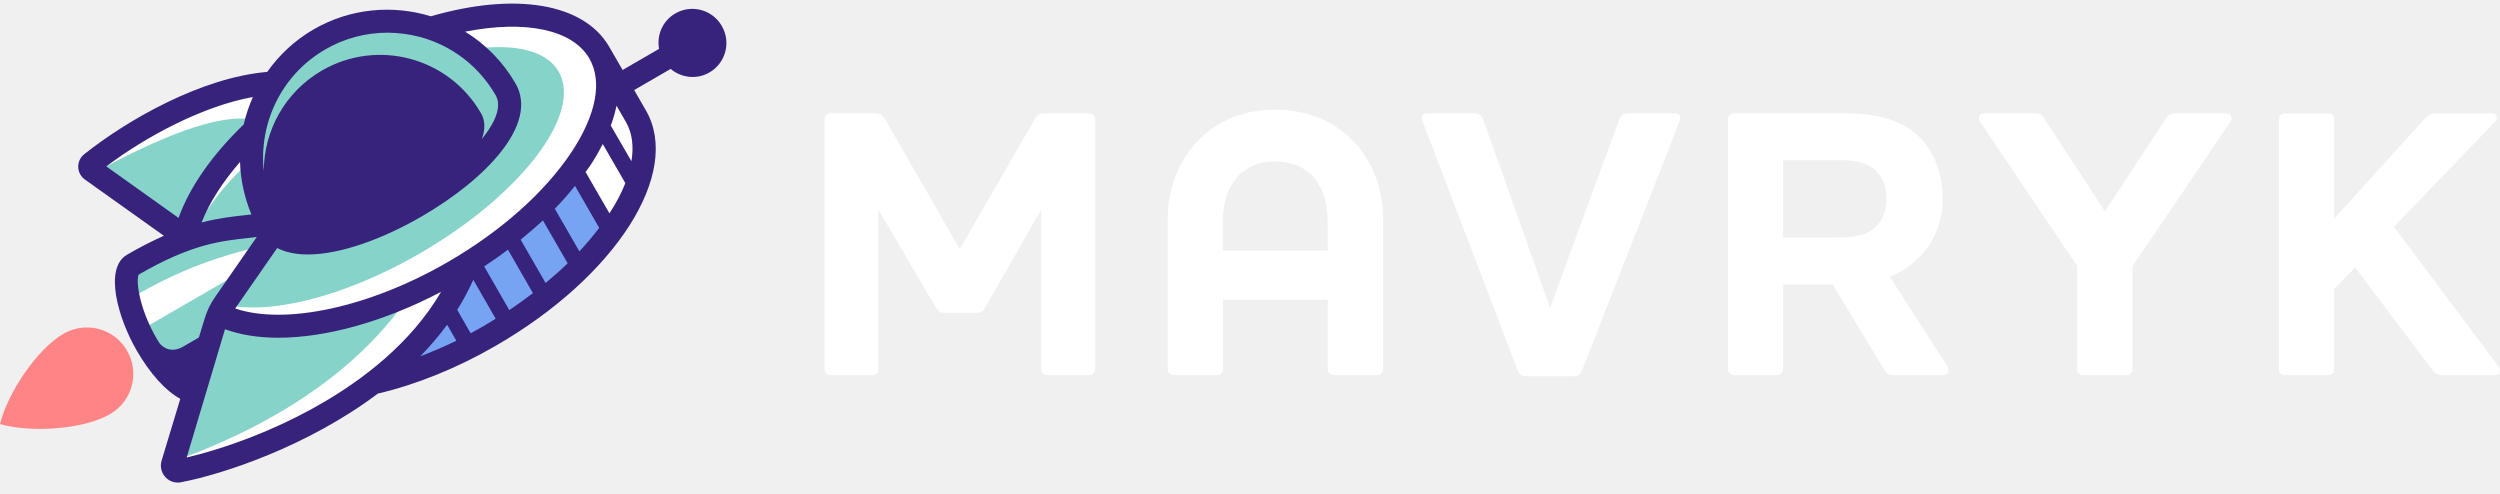
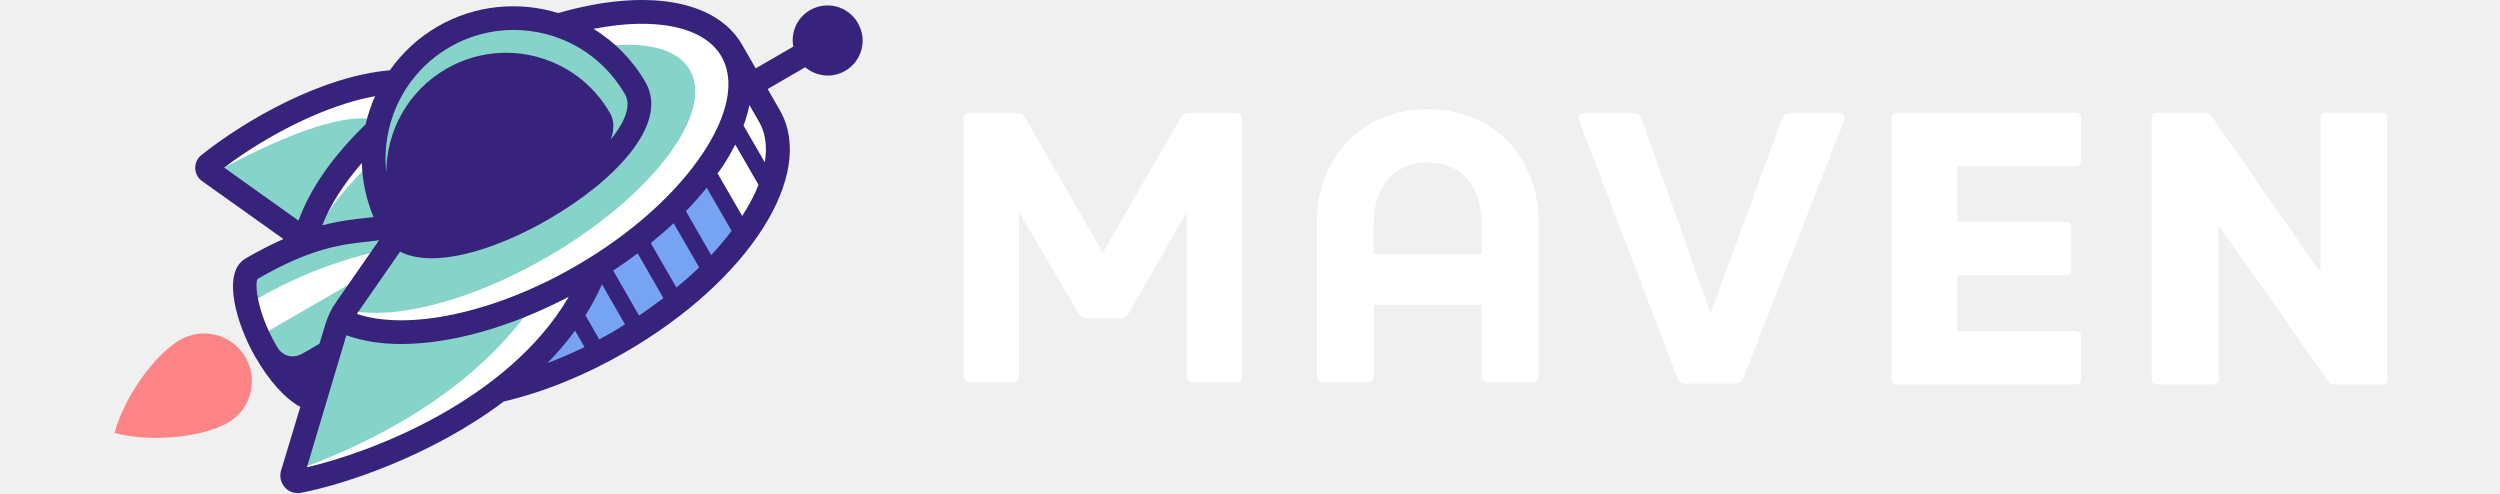
<svg xmlns="http://www.w3.org/2000/svg" width="218" height="43" viewBox="0 0 218 43" fill="none">
-   <path d="M16.14 20.63L7.6 14.55C11.25 11.54 18.03 7.54 23.85 7.24" fill="#86D4C9" />
-   <path d="M43.119 28.97C52.979 23.27 58.679 14.68 55.849 9.77C53.019 4.87 42.739 5.51 32.879 11.21C23.019 16.91 17.319 25.5 20.149 30.41C22.979 35.31 33.259 34.67 43.119 28.97Z" fill="#77A4F2" />
-   <path d="M5.55 29.09C3.19 30.46 0.65 34.31 0 36.98C2.63 37.74 7.24 37.48 9.6 36.11C11.54 34.99 12.2 32.51 11.08 30.58C9.96 28.64 7.49 27.98 5.55 29.1V29.09Z" fill="#FF8486" />
-   <path d="M39.949 23.48C49.809 17.78 55.509 9.19 52.679 4.28C49.849 -0.62 39.569 0.02 29.709 5.72C19.849 11.42 14.149 20.01 16.979 24.92C19.809 29.82 30.089 29.18 39.949 23.48Z" fill="white" />
-   <path d="M36.61 22.1C45.41 17.01 50.83 9.92 48.72 6.25C46.61 2.58 37.76 3.74 28.96 8.82C20.16 13.91 14.74 21 16.85 24.67C18.96 28.34 27.81 27.18 36.61 22.1Z" fill="#86D4C9" />
-   <path d="M50.19 14.88L53.019 19.79C53.019 19.79 54.309 18.77 54.769 17.86C55.219 16.94 57.209 13.32 55.739 10.7C54.269 8.07 53.66 7.26 53.23 8.76C52.8 10.25 50.19 14.89 50.19 14.89V14.88Z" fill="white" />
-   <path d="M28.24 27.89C25.16 28.42 23.79 28.3 21.83 27.83C19.87 27.36 20.1 28.1 19.01 29.46C17.93 30.81 14.83 41.19 14.83 41.19C14.83 41.19 18.98 41.59 23.67 38.89C28.36 36.18 39.54 28.41 39.42 25.85C39.3 23.29 38.38 25.29 35.38 26.13C32.39 26.98 28.24 27.9 28.24 27.9V27.89Z" fill="#86D4C9" />
-   <path d="M8.67 14.82C13.55 12.2 19.04 9.76 22.17 10.46C22.17 10.46 23.81 7.53 23.28 7.27C22.74 7.01 11.43 11.67 9.25 13.27C7.07 14.87 8.67 14.82 8.67 14.82Z" fill="white" />
-   <path d="M21.13 19.8C18.06 20.64 15.45 21.63 13.56 22.61C11.68 23.59 10.92 23.96 11.03 24.86C11.14 25.75 13.35 31.01 14.43 31.61C15.51 32.21 17.18 31.34 17.76 29.91C18.34 28.49 18.34 27.74 20.18 25.6C22.02 23.46 25.28 19.56 21.13 19.8Z" fill="#86D4C9" />
-   <path d="M11.609 25.89C13.049 25.06 16.529 23.01 21.819 21.71L20.659 23.93L12.389 28.71L11.619 25.89H11.609Z" fill="white" />
-   <path d="M15.871 39.96C19.161 38.71 28.661 35.05 34.731 27.1C34.731 27.1 38.931 24.24 39.561 24.31C40.191 24.37 35.761 31.55 29.531 35.1C23.311 38.65 14.881 42.56 15.871 39.97V39.96Z" fill="white" />
-   <path d="M44.081 7.79C47.361 13.48 26.781 25.38 23.501 19.69C20.221 14 22.171 6.73 27.851 3.44C33.531 0.16 40.801 2.1 44.081 7.8V7.79Z" fill="#86D4C9" />
-   <path d="M62.94 2.26C62.12 0.84 60.31 0.35 58.89 1.17C57.78 1.81 57.25 3.06 57.47 4.26L53.43 6.6L54.44 8.35L58.48 6.01C59.41 6.79 60.75 6.96 61.86 6.32C63.28 5.5 63.77 3.68 62.94 2.27V2.26Z" fill="#38237C" />
-   <path d="M56.331 9.64L53.101 4.04C50.881 0.28 44.951 -0.71 37.571 1.42C34.271 0.41 30.571 0.7 27.351 2.56C25.691 3.52 24.341 4.8 23.301 6.27C17.591 6.76 11.181 10.4 7.341 13.45C7.001 13.72 6.811 14.13 6.821 14.56C6.831 15 7.051 15.41 7.411 15.66L14.291 20.56C13.321 20.99 12.261 21.52 11.081 22.21C9.021 23.4 10.321 27.79 11.901 30.53C13.091 32.6 14.441 34.08 15.721 34.78L14.091 40.17C13.941 40.67 14.061 41.2 14.411 41.59C14.691 41.91 15.091 42.08 15.511 42.08C15.601 42.08 15.701 42.08 15.791 42.05C19.321 41.38 26.771 38.98 32.991 34.29V34.31C36.351 33.52 39.901 32.08 43.251 30.14C53.721 24.09 59.461 15.08 56.331 9.64ZM51.391 5.1C52.551 7.11 51.991 10.02 49.811 13.3C47.491 16.78 43.671 20.18 39.051 22.85C32.211 26.81 24.841 28.37 20.511 26.9L24.171 21.63C24.921 22.01 25.821 22.19 26.841 22.19C29.701 22.19 33.411 20.82 36.761 18.88C42.311 15.67 47.001 10.84 44.961 7.29C43.851 5.37 42.331 3.85 40.561 2.76C45.801 1.73 49.921 2.56 51.391 5.1ZM28.361 4.31C30.041 3.34 31.901 2.85 33.781 2.85C34.721 2.85 35.681 2.98 36.611 3.22C39.411 3.97 41.761 5.78 43.221 8.3C43.911 9.49 42.791 11.17 42.021 12.12C42.311 11.31 42.331 10.53 41.941 9.87C39.141 5.01 32.931 3.34 28.071 6.15C24.831 8.03 23.011 11.42 23.001 14.92C22.561 10.76 24.521 6.53 28.371 4.31H28.361ZM9.271 14.51C12.781 11.87 17.701 9.25 22.051 8.46C21.711 9.23 21.441 10.03 21.251 10.85C18.461 13.54 16.511 16.36 15.571 19L9.271 14.51ZM21.921 18.7C21.771 18.72 21.621 18.74 21.481 18.75C20.311 18.88 19.061 19.01 17.581 19.4C18.231 17.72 19.381 15.91 20.931 14.12C20.971 15.66 21.311 17.21 21.921 18.7ZM13.931 29.96C13.841 29.81 13.741 29.67 13.651 29.51C12.021 26.68 11.861 24.29 12.101 23.94C16.701 21.28 19.241 21.01 21.701 20.75C21.931 20.73 22.161 20.69 22.391 20.66L18.741 25.92C18.351 26.47 18.061 27.09 17.861 27.73L17.341 29.43C16.901 29.68 16.351 30 15.961 30.23C15.351 30.59 14.591 30.67 13.931 29.96ZM16.281 39.89L19.621 28.71C20.961 29.2 22.531 29.45 24.261 29.45C28.421 29.45 33.481 28.06 38.461 25.45C33.281 34.29 21.631 38.66 16.281 39.89ZM36.661 31.06C37.491 30.2 38.281 29.29 38.991 28.32L39.791 29.71C38.751 30.22 37.701 30.67 36.661 31.06ZM42.251 28.39C41.851 28.62 41.451 28.84 41.041 29.06L39.871 27.02C40.391 26.19 40.861 25.31 41.271 24.4L43.221 27.79C42.901 27.99 42.581 28.19 42.251 28.38V28.39ZM44.411 27.04L42.221 23.23C42.931 22.76 43.631 22.28 44.291 21.77L46.471 25.56C45.811 26.06 45.131 26.56 44.411 27.04ZM47.581 24.68L45.401 20.9C46.071 20.35 46.731 19.79 47.341 19.22L49.501 22.96C48.901 23.54 48.261 24.11 47.581 24.67V24.68ZM50.521 21.92L48.381 18.2C49.021 17.55 49.601 16.88 50.141 16.21L52.251 19.87C51.731 20.55 51.161 21.24 50.521 21.92ZM53.141 18.6L51.061 15C51.201 14.81 51.351 14.61 51.481 14.42C51.901 13.79 52.241 13.17 52.561 12.56L54.531 15.97C54.191 16.82 53.731 17.71 53.141 18.61V18.6ZM55.061 14.06L53.261 10.95C53.481 10.36 53.641 9.78 53.761 9.22L54.581 10.64C55.141 11.61 55.271 12.78 55.061 14.06Z" fill="#38237C" />
-   <path d="M95.49 32.21C95.49 32.48 95.26 32.71 94.96 32.71H91.34C91.04 32.71 90.8 32.48 90.8 32.21V18.26L85.95 26.74C85.75 27.11 85.58 27.28 85.15 27.28H82.37C81.97 27.28 81.77 27.11 81.57 26.74L76.58 18.26V32.21C76.58 32.48 76.35 32.71 76.05 32.71H72.43C72.13 32.71 71.9 32.48 71.9 32.21V10.38C71.9 10.11 72.13 9.88 72.43 9.88H76.25C76.65 9.88 76.92 9.95 77.19 10.42L83.69 21.72L90.22 10.42C90.45 9.95 90.72 9.88 91.12 9.88H94.97C95.27 9.88 95.5 10.11 95.5 10.38V32.21H95.49Z" fill="white" />
-   <path d="M120.6 32.21C120.6 32.48 120.37 32.71 120.1 32.71H116.28C116.01 32.71 115.78 32.48 115.78 32.21V26.14H106.64V32.21C106.64 32.48 106.41 32.71 106.14 32.71H102.32C102.05 32.71 101.82 32.48 101.82 32.21V19.1C101.82 16.35 102.89 13.5 105.17 11.62C106.64 10.38 108.65 9.57 111.2 9.57C113.75 9.57 115.79 10.38 117.26 11.62C119.57 13.5 120.61 16.35 120.61 19.1V32.21H120.6ZM108.04 15.28C107.17 16.18 106.63 17.49 106.63 19.3V21.85H115.77V19.3C115.77 17.49 115.24 16.18 114.39 15.28C113.55 14.47 112.42 14.07 111.18 14.07C109.94 14.07 108.87 14.47 108.03 15.28H108.04Z" fill="white" />
-   <path d="M137.941 32.31C137.801 32.68 137.571 32.81 137.171 32.81H133.151C132.711 32.81 132.481 32.68 132.351 32.31L124.051 10.59C123.881 10.19 124.021 9.88 124.451 9.88H128.501C128.941 9.88 129.211 10.05 129.341 10.45L135.131 26.74H135.201L141.191 10.45C141.331 10.05 141.561 9.88 142.031 9.88H146.051C146.451 9.88 146.621 10.18 146.451 10.59L137.951 32.31H137.941Z" fill="white" />
-   <path d="M164.79 24.13L169.75 31.84C169.98 32.25 170.02 32.71 169.45 32.71H165.26C164.79 32.71 164.52 32.64 164.29 32.21L159.81 24.8H155.49V32.21C155.49 32.48 155.29 32.71 154.99 32.71H151.21C150.91 32.71 150.68 32.48 150.68 32.21V10.38C150.68 10.11 150.91 9.88 151.21 9.88H160.99C163.2 9.88 165.21 10.28 166.75 11.42C168.43 12.66 169.4 14.81 169.4 17.29C169.4 19.47 168.6 21.42 166.86 22.89C166.19 23.46 165.52 23.83 164.82 24.13H164.79ZM155.48 13.97V20.71H160.17C161.41 20.71 162.41 20.61 163.11 20.14C163.91 19.64 164.49 18.7 164.49 17.35C164.49 16 163.99 15.14 163.22 14.6C162.48 14.13 161.58 13.97 160.58 13.97H155.49H155.48Z" fill="white" />
-   <path d="M188.83 10.38C189.03 10.05 189.23 9.88 189.7 9.88H194.09C194.63 9.88 194.72 10.28 194.42 10.72L185.95 23.22V32.21C185.95 32.48 185.72 32.71 185.45 32.71H181.63C181.36 32.71 181.13 32.48 181.13 32.21V23.19L172.73 10.72C172.43 10.28 172.53 9.88 173.06 9.88H177.45C177.89 9.88 178.09 10.01 178.29 10.38L183.55 18.43L188.84 10.38H188.83Z" fill="white" />
-   <path d="M205.371 23.32L203.531 25.2V32.21C203.531 32.48 203.331 32.71 203.031 32.71H199.251C198.951 32.71 198.721 32.48 198.721 32.21V10.39C198.721 10.12 198.951 9.89 199.251 9.89H203.031C203.331 9.89 203.531 10.12 203.531 10.39V19.07L211.401 10.39C211.701 10.06 212.031 9.89 212.441 9.89H217.291C217.731 9.89 217.891 10.29 217.521 10.66L208.751 19.78L217.791 31.85C218.091 32.22 218.121 32.72 217.521 32.72H213.041C212.601 32.72 212.331 32.59 212.071 32.22L205.371 23.33V23.32Z" fill="white" />
+   <path d="M26.625 20.916L17.832 14.656C21.59 11.557 28.57 7.439 34.563 7.13" fill="#86D4C9" />
+   <path d="M54.394 29.502C64.546 23.633 70.414 14.789 67.501 9.734C64.587 4.689 54.003 5.348 43.852 11.216C33.7 17.085 27.831 25.929 30.745 30.984C33.659 36.029 44.243 35.37 54.394 29.502Z" fill="#77A4F2" />
+   <path d="M15.714 29.626C13.284 31.036 10.669 35 10 37.749C12.708 38.532 17.454 38.264 19.884 36.853C21.881 35.7 22.561 33.147 21.408 31.16C20.255 29.163 17.712 28.483 15.714 29.636V29.626Z" fill="#FF8486" />
+   <path d="M51.133 23.851C61.285 17.983 67.154 9.139 64.24 4.083C61.326 -0.961 50.742 -0.303 40.591 5.566C30.439 11.435 24.571 20.279 27.484 25.334C30.398 30.379 40.982 29.72 51.133 23.851Z" fill="white" />
+   <path d="M47.691 22.429C56.752 17.189 62.332 9.889 60.159 6.11C57.987 2.332 48.875 3.526 39.815 8.756C30.755 13.997 25.175 21.297 27.347 25.075C29.519 28.854 38.631 27.659 47.691 22.429Z" fill="#86D4C9" />
+   <path d="M61.677 14.995L64.59 20.05C64.59 20.05 65.919 19 66.392 18.063C66.856 17.116 68.904 13.389 67.391 10.691C65.877 7.983 65.249 7.149 64.807 8.694C64.364 10.228 61.677 15.005 61.677 15.005V14.995Z" fill="white" />
+   <path d="M39.074 28.392C35.903 28.938 34.492 28.815 32.475 28.331C30.457 27.847 30.693 28.609 29.571 30.009C28.459 31.399 25.268 42.086 25.268 42.086C25.268 42.086 29.54 42.498 34.369 39.718C39.198 36.928 50.708 28.928 50.585 26.292C50.461 23.657 49.514 25.716 46.425 26.58C43.347 27.456 39.074 28.403 39.074 28.403V28.392Z" fill="#86D4C9" />
+   <path d="M18.928 14.934C23.953 12.237 29.605 9.725 32.828 10.445C32.828 10.445 34.516 7.429 33.971 7.161C33.415 6.893 21.77 11.691 19.526 13.339C17.281 14.986 18.928 14.934 18.928 14.934Z" fill="white" />
+   <path d="M31.757 20.059C28.596 20.924 25.909 21.943 23.963 22.952C22.028 23.961 21.245 24.342 21.358 25.269C21.472 26.185 23.747 31.601 24.859 32.218C25.971 32.836 27.69 31.941 28.287 30.468C28.884 29.006 28.884 28.234 30.779 26.031C32.673 23.828 36.03 19.812 31.757 20.059Z" fill="#86D4C9" />
+   <path d="M21.957 26.328C23.44 25.474 27.023 23.363 32.469 22.025L31.275 24.311L22.76 29.232L21.967 26.328H21.957Z" fill="white" />
+   <path d="M26.341 40.82C29.728 39.533 39.509 35.765 45.759 27.58C45.759 27.58 50.083 24.635 50.731 24.707C51.38 24.769 46.819 32.161 40.405 35.816C34.001 39.471 25.322 43.497 26.341 40.831V40.82Z" fill="white" />
+   <path d="M55.383 7.699C58.76 13.557 37.571 25.809 34.194 19.951C30.817 14.092 32.825 6.607 38.673 3.22C44.521 -0.157 52.006 1.84 55.383 7.709V7.699Z" fill="#86D4C9" />
+   <path d="M74.806 2.004C73.962 0.542 72.098 0.038 70.636 0.882C69.493 1.541 68.948 2.828 69.174 4.063L65.015 6.472L66.055 8.274L70.214 5.865C71.171 6.668 72.551 6.843 73.694 6.184C75.156 5.34 75.66 3.466 74.806 2.014V2.004Z" fill="#38237C" />
+   <path d="M67.998 9.601L64.672 3.835C62.387 -0.036 56.281 -1.055 48.683 1.138C45.286 0.098 41.476 0.396 38.161 2.311C36.452 3.3 35.062 4.618 33.991 6.131C28.112 6.636 21.513 10.383 17.559 13.523C17.209 13.801 17.014 14.223 17.024 14.666C17.034 15.119 17.261 15.541 17.631 15.799L24.715 20.844C23.716 21.286 22.625 21.832 21.41 22.542C19.289 23.768 20.627 28.287 22.254 31.108C23.479 33.24 24.869 34.763 26.187 35.484L24.509 41.033C24.354 41.548 24.478 42.094 24.838 42.495C25.127 42.825 25.538 43 25.971 43C26.064 43 26.166 43 26.259 42.969C29.893 42.279 37.564 39.808 43.968 34.98V35C47.427 34.187 51.082 32.704 54.531 30.707C65.311 24.478 71.221 15.202 67.998 9.601ZM62.912 4.926C64.106 6.996 63.53 9.992 61.285 13.369C58.897 16.952 54.964 20.452 50.207 23.201C43.165 27.278 35.577 28.885 31.119 27.371L34.887 21.945C35.659 22.337 36.586 22.522 37.636 22.522C40.58 22.522 44.4 21.111 47.849 19.114C53.563 15.809 58.392 10.836 56.292 7.181C55.149 5.204 53.584 3.639 51.762 2.517C57.157 1.457 61.398 2.311 62.912 4.926ZM39.201 4.113C40.931 3.114 42.846 2.61 44.781 2.61C45.749 2.61 46.737 2.744 47.695 2.991C50.578 3.763 52.997 5.627 54.5 8.221C55.211 9.446 54.057 11.176 53.265 12.154C53.563 11.32 53.584 10.517 53.182 9.837C50.3 4.834 43.906 3.114 38.902 6.007C35.566 7.943 33.693 11.433 33.682 15.037C33.229 10.754 35.247 6.399 39.211 4.113H39.201ZM19.546 14.615C23.16 11.897 28.226 9.199 32.704 8.386C32.354 9.179 32.076 10.002 31.881 10.847C29.008 13.616 27 16.519 26.033 19.238L19.546 14.615ZM32.57 18.929C32.416 18.949 32.261 18.97 32.117 18.98C30.913 19.114 29.626 19.248 28.102 19.649C28.771 17.92 29.955 16.056 31.551 14.213C31.592 15.799 31.942 17.395 32.57 18.929ZM24.344 30.522C24.251 30.367 24.148 30.223 24.056 30.058C22.378 27.145 22.213 24.684 22.46 24.324C27.196 21.585 29.811 21.307 32.344 21.039C32.581 21.019 32.818 20.977 33.054 20.947L29.296 26.362C28.895 26.928 28.596 27.567 28.39 28.226L27.855 29.976C27.402 30.233 26.836 30.563 26.434 30.8C25.806 31.17 25.024 31.253 24.344 30.522ZM26.764 40.745L30.202 29.235C31.582 29.739 33.198 29.997 34.98 29.997C39.263 29.997 44.472 28.565 49.599 25.878C44.266 34.98 32.272 39.479 26.764 40.745ZM47.746 31.654C48.601 30.769 49.414 29.832 50.145 28.833L50.969 30.264C49.898 30.789 48.817 31.253 47.746 31.654ZM53.502 28.905C53.09 29.142 52.678 29.369 52.256 29.595L51.051 27.495C51.587 26.64 52.07 25.734 52.493 24.797L54.5 28.287C54.171 28.493 53.841 28.699 53.502 28.895V28.905ZM55.725 27.515L53.471 23.593C54.202 23.109 54.922 22.614 55.602 22.089L57.846 25.991C57.167 26.506 56.467 27.021 55.725 27.515ZM58.989 25.085L56.745 21.194C57.434 20.627 58.114 20.051 58.742 19.464L60.966 23.315C60.348 23.912 59.689 24.499 58.989 25.075V25.085ZM62.016 22.244L59.813 18.414C60.472 17.745 61.069 17.055 61.625 16.365L63.797 20.133C63.262 20.833 62.675 21.544 62.016 22.244ZM64.714 18.826L62.572 15.119C62.716 14.924 62.871 14.718 63.005 14.522C63.437 13.873 63.787 13.235 64.116 12.607L66.145 16.118C65.795 16.993 65.321 17.909 64.714 18.836V18.826ZM66.69 14.151L64.837 10.949C65.064 10.342 65.228 9.745 65.352 9.168L66.196 10.63C66.773 11.629 66.907 12.834 66.69 14.151Z" fill="#38237C" />
+   <path d="M108.312 32.837C108.312 33.115 108.075 33.352 107.766 33.352H104.039C103.73 33.352 103.483 33.115 103.483 32.837V18.475L98.49 27.206C98.284 27.587 98.109 27.762 97.666 27.762H94.804C94.392 27.762 94.186 27.587 93.98 27.206L88.843 18.475V32.837C88.843 33.115 88.606 33.352 88.297 33.352H84.57C84.261 33.352 84.024 33.115 84.024 32.837V10.362C84.024 10.084 84.261 9.847 84.57 9.847H88.503C88.915 9.847 89.193 9.919 89.471 10.403L96.163 22.037L102.886 10.403C103.123 9.919 103.401 9.847 103.813 9.847H107.777C108.086 9.847 108.322 10.084 108.322 10.362V32.837H108.312Z" fill="white" />
+   <path d="M134.165 32.839C134.165 33.117 133.929 33.354 133.651 33.354H129.718C129.44 33.354 129.203 33.117 129.203 32.839V26.589H119.793V32.839C119.793 33.117 119.556 33.354 119.278 33.354H115.345C115.067 33.354 114.83 33.117 114.83 32.839V19.341C114.83 16.51 115.932 13.575 118.279 11.64C119.793 10.363 121.862 9.529 124.487 9.529C127.113 9.529 129.213 10.363 130.727 11.64C133.105 13.575 134.176 16.51 134.176 19.341V32.839H134.165ZM121.234 15.408C120.338 16.335 119.782 17.683 119.782 19.547V22.172H129.193V19.547C129.193 17.683 128.647 16.335 127.772 15.408C126.907 14.574 125.744 14.162 124.467 14.162C123.19 14.162 122.089 14.574 121.224 15.408H121.234Z" fill="white" />
+   <path d="M152.022 32.941C151.877 33.321 151.641 33.455 151.229 33.455H147.09C146.637 33.455 146.4 33.321 146.266 32.941L137.721 10.578C137.546 10.166 137.69 9.847 138.133 9.847H142.302C142.755 9.847 143.033 10.022 143.167 10.434L149.129 27.206H149.201L155.368 10.434C155.512 10.022 155.749 9.847 156.233 9.847H160.371C160.783 9.847 160.958 10.156 160.783 10.578L152.032 32.941H152.022Z" fill="white" />
+   <path d="M165.361 33.521C165.134 33.521 164.949 33.337 164.949 33.109V10.253C164.949 10.025 165.134 9.841 165.361 9.841H181.049C181.276 9.841 181.461 10.025 181.461 10.253V14.077C181.461 14.305 181.276 14.489 181.049 14.489H170.673V19.345H180.205C180.432 19.345 180.617 19.53 180.617 19.757V23.593C180.617 23.821 180.432 24.005 180.205 24.005H170.673V28.873H181.049C181.276 28.873 181.461 29.057 181.461 29.285V33.109C181.461 33.337 181.276 33.521 181.049 33.521H165.361Z" fill="white" />
+   <path d="M207.755 9.841C207.982 9.841 208.166 10.025 208.166 10.253V33.109C208.166 33.337 207.982 33.521 207.755 33.521H203.431C203.297 33.521 203.171 33.456 203.094 33.346L193.613 19.854H193.46V33.109C193.46 33.337 193.276 33.521 193.048 33.521H188.039C187.811 33.521 187.627 33.337 187.627 33.109V10.253C187.627 10.025 187.811 9.841 188.039 9.841H192.432C192.567 9.841 192.693 9.907 192.77 10.017L202.145 23.485H202.345V10.253C202.345 10.025 202.53 9.841 202.757 9.841H207.755Z" fill="white" />
</svg>
